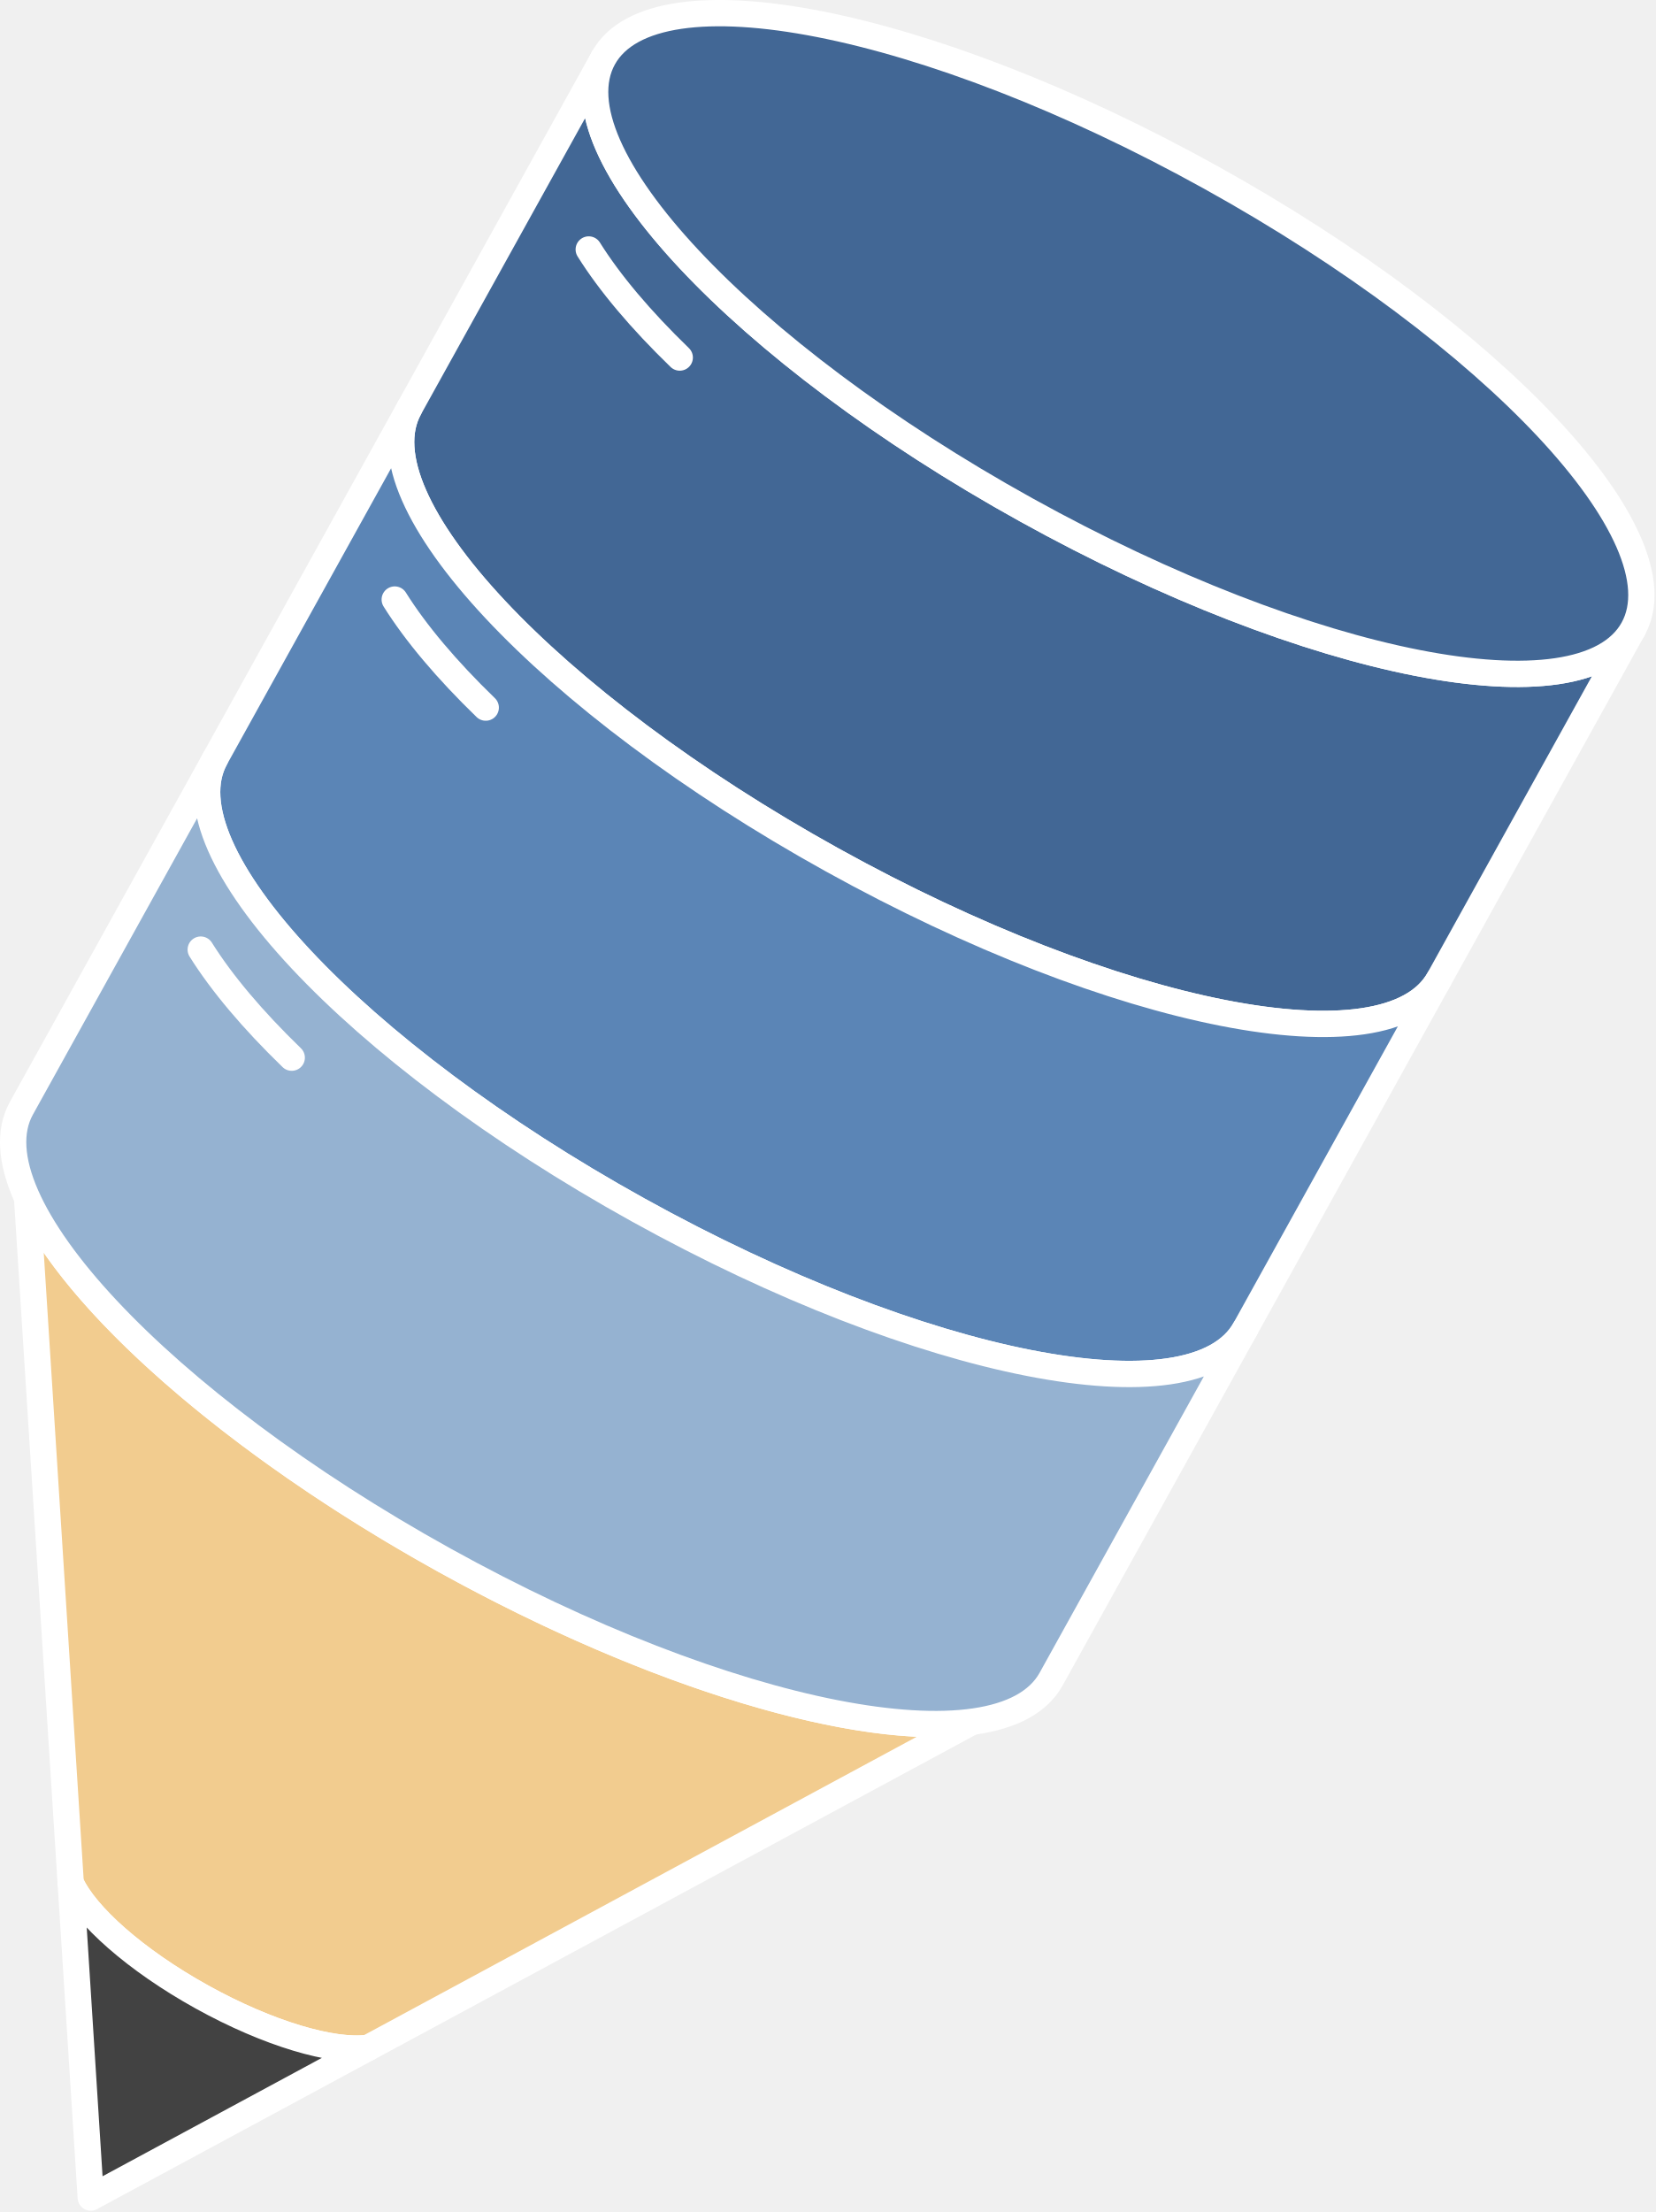
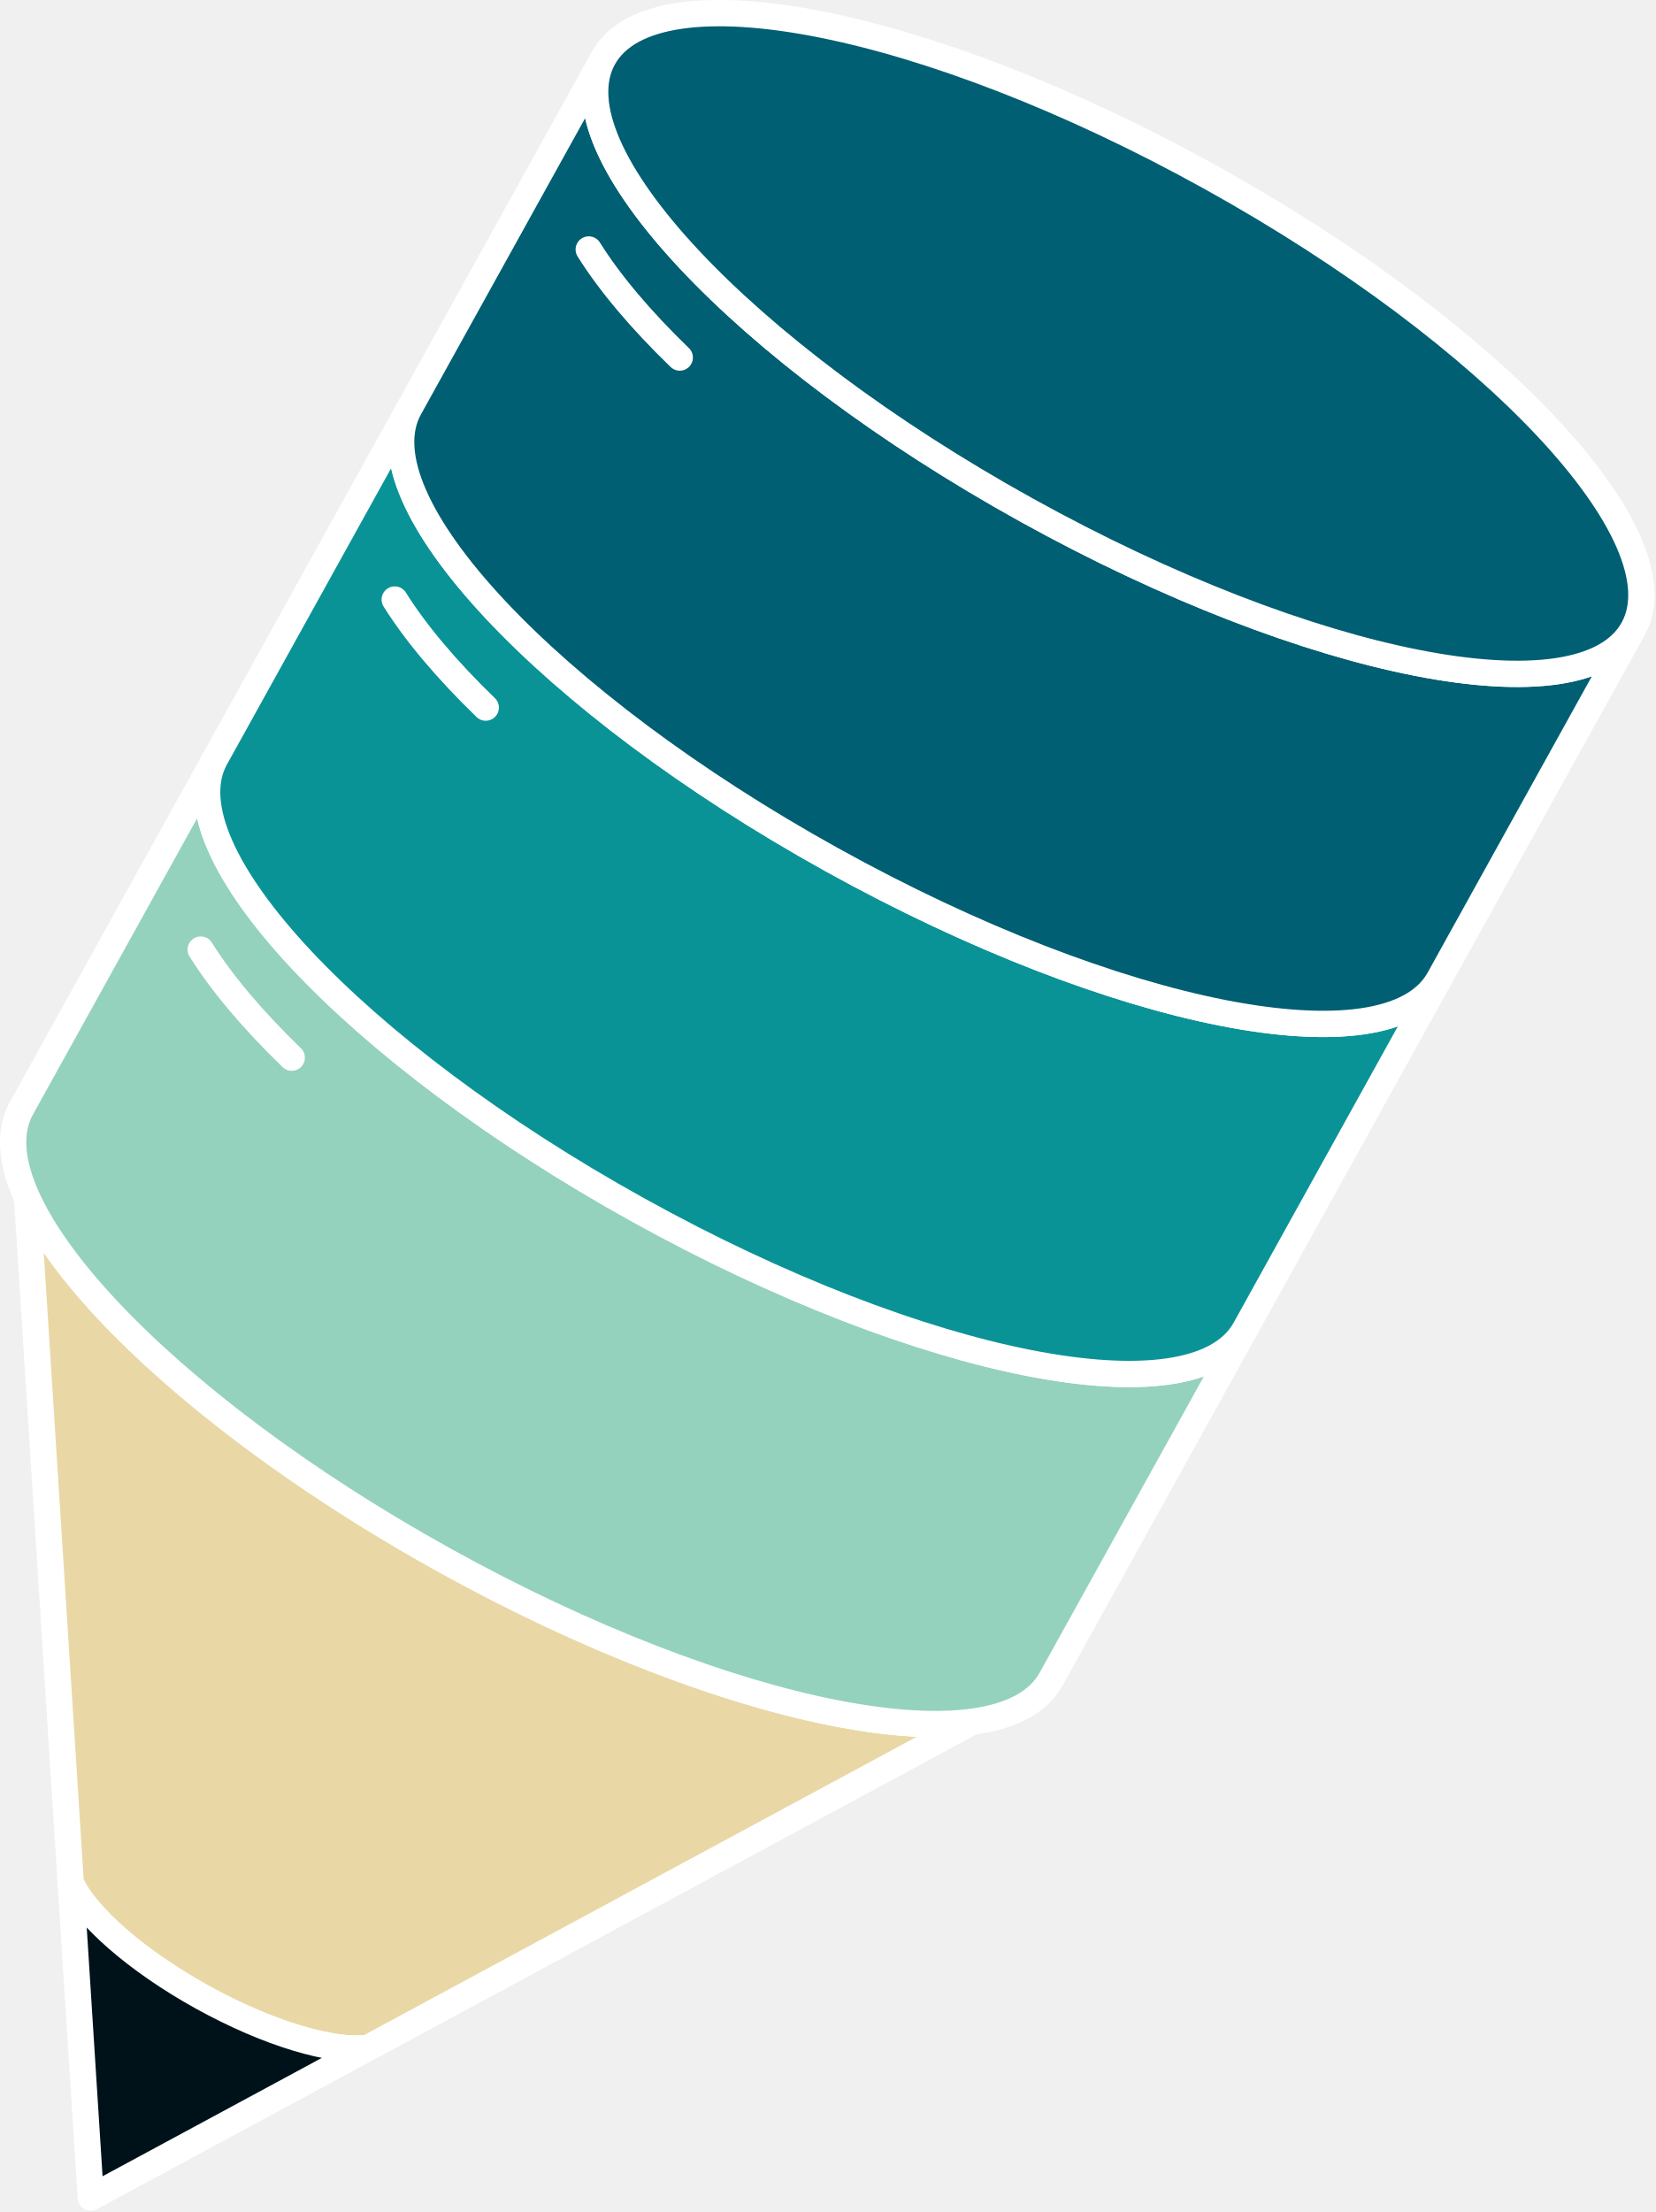
<svg xmlns="http://www.w3.org/2000/svg" width="100%" height="100%" viewBox="0 0 420 561" version="1.1" xml:space="preserve" style="fill-rule:evenodd;clip-rule:evenodd;stroke-linecap:round;stroke-linejoin:round;stroke-miterlimit:1.5;">
  <g transform="matrix(1,0,0,1,-253.657,-179.377)">
    <g transform="matrix(1,0,0,1,-27.1496,-212.269)">
      <g transform="matrix(0.87462,0.48481,-0.48481,0.87462,301.887,-17.5603)">
        <g transform="matrix(1,0,0,-1,-1.13687e-13,1493.5)">
-           <path d="M427.166,716.39L333.239,863.013C356.212,845.923 408.957,833.957 470.289,833.957C531.62,833.957 584.365,845.923 607.338,863.013L513.411,716.39C506.183,711.013 489.586,707.248 470.289,707.248C450.991,707.248 434.395,711.013 427.166,716.39Z" style="fill:rgb(242,204,143);stroke:white;stroke-width:6.67px;" />
+           <path d="M427.166,716.39L333.239,863.013C356.212,845.923 408.957,833.957 470.289,833.957C531.62,833.957 584.365,845.923 607.338,863.013L513.411,716.39C506.183,711.013 489.586,707.248 470.289,707.248C450.991,707.248 434.395,711.013 427.166,716.39Z" style="fill:rgb(233,216,166);stroke:white;stroke-width:6.67px;" />
        </g>
        <g transform="matrix(0.314648,6.16298e-33,6.16298e-33,-0.314648,322.313,1048.65)">
-           <path d="M607.338,863.013L470.289,649.075L333.239,863.013C356.212,845.923 408.957,833.957 470.289,833.957C531.62,833.957 584.365,845.923 607.338,863.013Z" style="fill:rgb(66,66,66);stroke:white;stroke-width:21.19px;" />
+           <path d="M607.338,863.013L470.289,649.075L333.239,863.013C356.212,845.923 408.957,833.957 470.289,833.957C531.62,833.957 584.365,845.923 607.338,863.013Z" style="fill:rgb(0,18,25);stroke:white;stroke-width:21.19px;" />
        </g>
-         <path d="M320.962,408.299L320.962,306.789C320.962,333.403 387.873,355.01 470.289,355.01C552.704,355.01 619.615,333.403 619.615,306.789L619.615,408.299C619.615,434.912 552.704,456.519 470.289,456.519C387.873,456.519 320.962,434.912 320.962,408.299Z" style="fill:rgb(66,103,149);stroke:white;stroke-width:6.67px;" />
-         <path d="M320.962,509.808L320.962,408.299C320.962,434.912 387.873,456.519 470.289,456.519C552.704,456.519 619.615,434.912 619.615,408.299L619.615,509.808C619.615,536.422 552.704,558.029 470.289,558.029C387.873,558.029 320.962,536.422 320.962,509.808Z" style="fill:rgb(91,133,182);stroke:white;stroke-width:6.67px;" />
-         <path d="M619.615,509.808L619.615,611.317C619.615,637.931 552.704,659.538 470.289,659.538C387.873,659.538 320.962,637.931 320.962,611.317L320.962,509.808C320.962,536.422 387.873,558.029 470.289,558.029C552.704,558.029 619.615,536.422 619.615,509.808Z" style="fill:rgb(149,178,209);stroke:white;stroke-width:6.67px;" />
-         <path d="M320.962,306.789C320.962,280.175 387.873,258.568 470.289,258.568C552.704,258.568 619.615,280.175 619.615,306.789C619.615,333.403 552.704,355.01 470.289,355.01C387.873,355.01 320.962,333.403 320.962,306.789Z" style="fill:rgb(66,103,149);stroke:white;stroke-width:6.67px;" />
+         <path d="M619.615,509.808L619.615,611.317C619.615,637.931 552.704,659.538 470.289,659.538C387.873,659.538 320.962,637.931 320.962,611.317L320.962,509.808C320.962,536.422 387.873,558.029 470.289,558.029C552.704,558.029 619.615,536.422 619.615,509.808Z" style="fill:rgb(148,210,189);stroke:white;stroke-width:6.67px;" />
+         <path d="M320.962,509.808L320.962,408.299C320.962,434.912 387.873,456.519 470.289,456.519C552.704,456.519 619.615,434.912 619.615,408.299L619.615,509.808C619.615,536.422 552.704,558.029 470.289,558.029C387.873,558.029 320.962,536.422 320.962,509.808Z" style="fill:rgb(10,147,150);stroke:white;stroke-width:6.67px;" />
+         <path d="M320.962,408.299L320.962,306.789C320.962,333.403 387.873,355.01 470.289,355.01C552.704,355.01 619.615,333.403 619.615,306.789L619.615,408.299C619.615,434.912 552.704,456.519 470.289,456.519C387.873,456.519 320.962,434.912 320.962,408.299Z" style="fill:rgb(0,95,115);stroke:white;stroke-width:6.67px;" />
+         <path d="M320.962,306.789C320.962,280.175 387.873,258.568 470.289,258.568C552.704,258.568 619.615,280.175 619.615,306.789C619.615,333.403 552.704,355.01 470.289,355.01C387.873,355.01 320.962,333.403 320.962,306.789Z" style="fill:rgb(0,95,115);stroke:white;stroke-width:6.67px;" />
        <g>
          <g transform="matrix(1,0,0,1,0,20)">
            <path d="M374.722,343.831C361.401,340.243 350.042,335.919 341.245,331.055" style="fill:none;stroke:white;stroke-width:6.67px;" />
          </g>
          <g transform="matrix(1,0,0,1,0,121.509)">
            <path d="M374.722,343.831C361.401,340.243 350.042,335.919 341.245,331.055" style="fill:none;stroke:white;stroke-width:6.67px;" />
          </g>
          <g transform="matrix(1,0,0,1,0,223.019)">
            <path d="M374.722,343.831C361.401,340.243 350.042,335.919 341.245,331.055" style="fill:none;stroke:white;stroke-width:6.67px;" />
          </g>
        </g>
      </g>
    </g>
  </g>
</svg>
